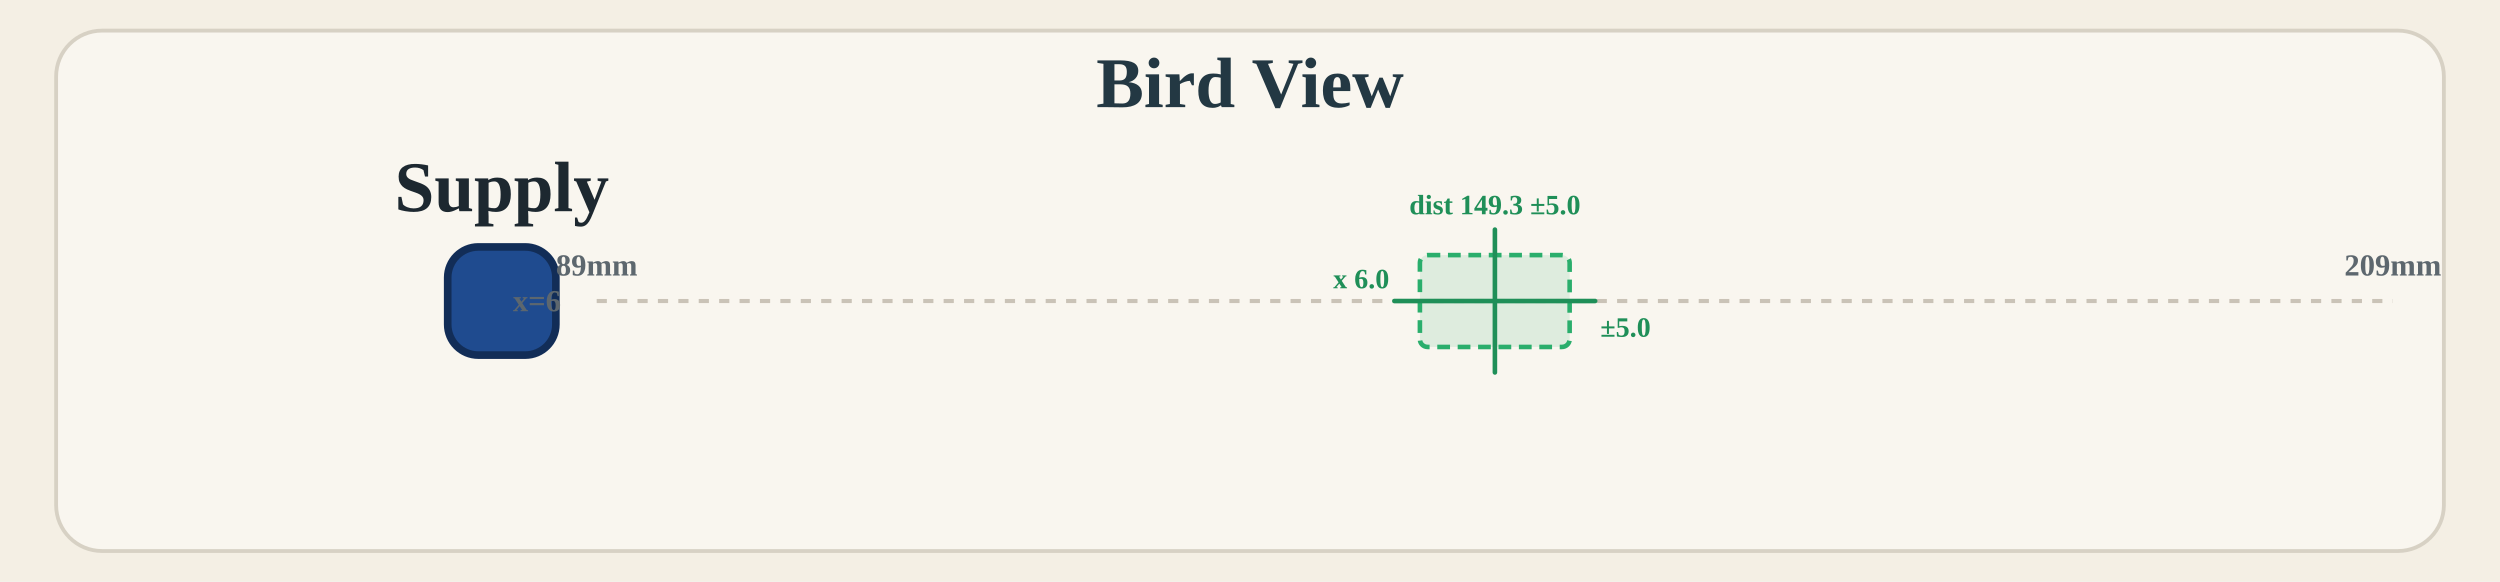
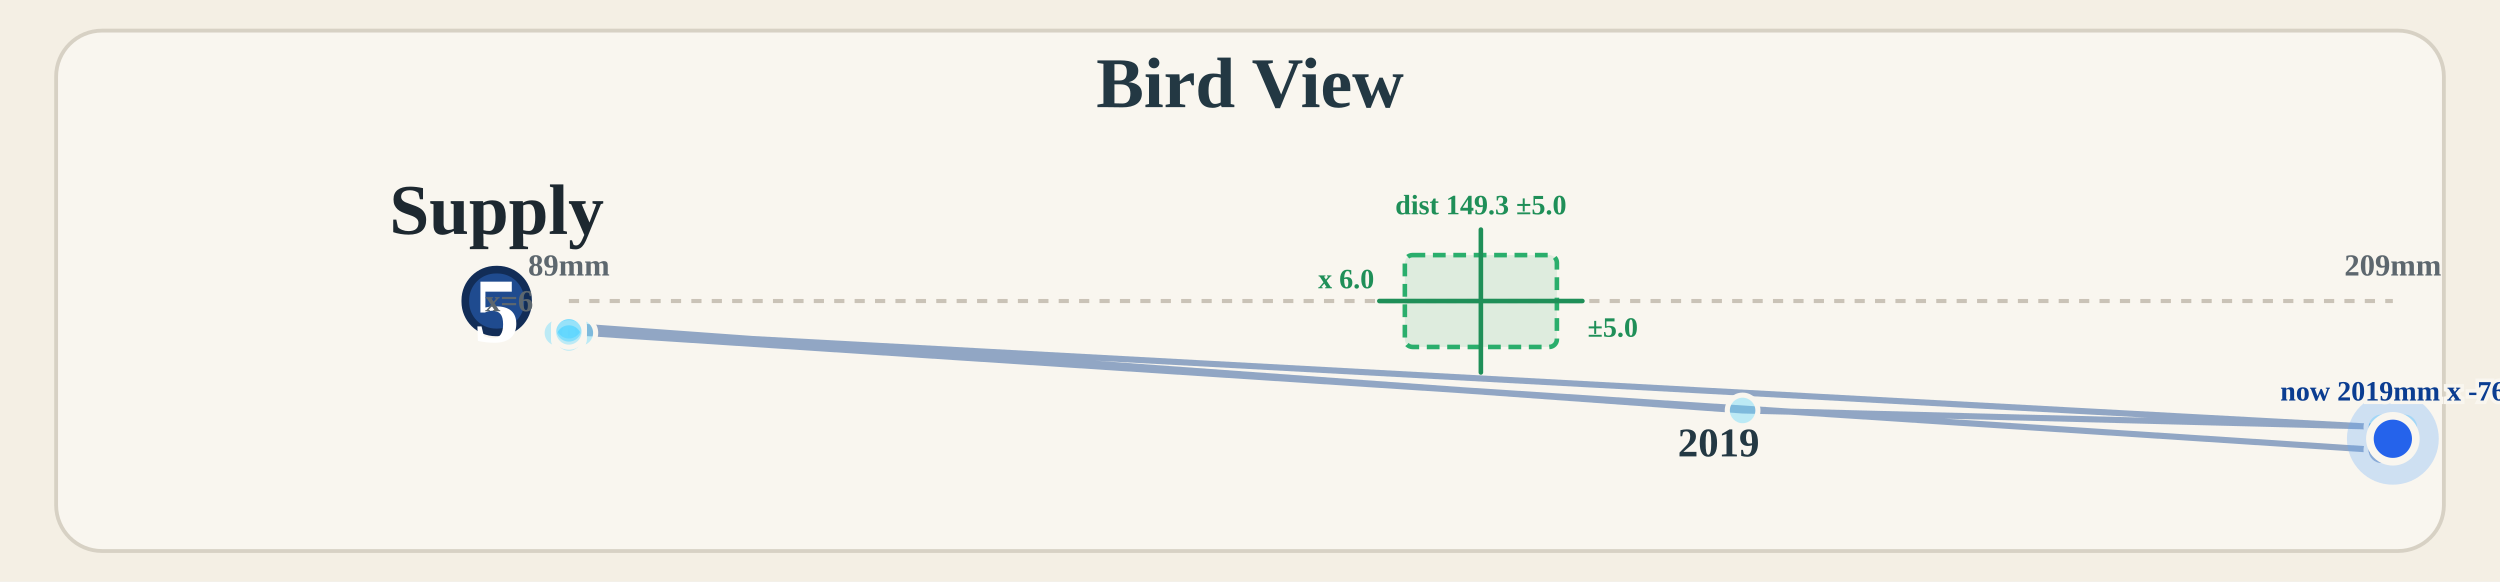
<svg xmlns="http://www.w3.org/2000/svg" width="980" height="228" viewBox="0 0 980 228">
  <rect width="100%" height="100%" fill="#f4efe4" />
  <rect x="22" y="12" width="936" height="204" rx="18" fill="#f9f6ef" stroke="#d7d1c4" stroke-width="1.5" />
  <text x="490.0" y="42.0" text-anchor="middle" font-size="28" font-weight="900" fill="#233843">Bird View</text>
-   <rect x="175.5" y="96.8" width="42.4" height="42.4" fill="#1f4b8f" stroke="#122d57" stroke-width="3" rx="12.0" />
-   <text x="196.7" y="82.8" text-anchor="middle" font-size="28" font-weight="600" fill="#1d2830">Supply</text>
-   <line x1="233.9" y1="118.0" x2="938.0" y2="118.0" stroke="#b7aea0" stroke-width="1.6" stroke-dasharray="4 4" opacity="0.7" />
-   <text x="233.9" y="108.0" text-anchor="middle" font-size="12" font-weight="600" fill="#5d676e">89mm</text>
+   <rect x="182.4" y="105.7" width="24.6" height="24.6" fill="#1f4b8f" stroke="#122d57" stroke-width="3" rx="12.0" />
+   <text x="194.7" y="91.7" text-anchor="middle" font-size="28" font-weight="600" fill="#1d2830">Supply</text>
+   <text x="194.7" y="134.0" text-anchor="middle" font-size="36.0" font-weight="700" fill="#ffffff">5</text>
+   <line x1="223.0" y1="118.0" x2="938.0" y2="118.0" stroke="#b7aea0" stroke-width="1.6" stroke-dasharray="4 4" opacity="0.7" />
+   <text x="223.0" y="108.0" text-anchor="middle" font-size="12" font-weight="600" fill="#5d676e">89mm</text>
  <text x="938.0" y="108.0" text-anchor="middle" font-size="12" font-weight="600" fill="#5d676e">209mm</text>
-   <text x="219.9" y="122.0" text-anchor="end" font-size="12" font-weight="700" fill="#5d676e">x=6</text>
-   <rect x="556.6" y="100.0" width="58.7" height="36.0" fill="#2aae6c" fill-opacity="0.13" stroke="#2aae6c" stroke-width="1.8" stroke-dasharray="5 3" rx="3" />
-   <line x1="586.0" y1="90.0" x2="586.0" y2="146.0" stroke="#1f8f58" stroke-width="1.8" stroke-linecap="round" />
-   <line x1="546.6" y1="118.0" x2="625.3" y2="118.0" stroke="#1f8f58" stroke-width="1.8" stroke-linecap="round" />
-   <text x="586.0" y="84.0" text-anchor="middle" font-size="11" font-weight="800" fill="#1f8f58">dist 149.3 ±5.0</text>
-   <text x="544.6" y="113.0" text-anchor="end" font-size="11" font-weight="800" fill="#1f8f58">x 6.0</text>
-   <text x="627.3" y="132.0" text-anchor="start" font-size="11" font-weight="700" fill="#1f8f58">±5.0</text>
+   <text x="209.0" y="122.0" text-anchor="end" font-size="12" font-weight="700" fill="#5d676e">x=6</text>
+   <rect x="550.7" y="100.0" width="59.6" height="36.0" fill="#2aae6c" fill-opacity="0.13" stroke="#2aae6c" stroke-width="1.8" stroke-dasharray="5 3" rx="3" />
+   <line x1="580.5" y1="90.0" x2="580.5" y2="146.0" stroke="#1f8f58" stroke-width="1.8" stroke-linecap="round" />
+   <line x1="540.7" y1="118.0" x2="620.3" y2="118.0" stroke="#1f8f58" stroke-width="1.8" stroke-linecap="round" />
+   <text x="580.5" y="84.0" text-anchor="middle" font-size="11" font-weight="800" fill="#1f8f58">dist 149.3 ±5.0</text>
+   <text x="538.7" y="113.0" text-anchor="end" font-size="11" font-weight="800" fill="#1f8f58">x 6.0</text>
+   <text x="622.3" y="132.0" text-anchor="start" font-size="11" font-weight="700" fill="#1f8f58">±5.0</text>
+   <polyline class="step-history-path" points="223.0,129.6 223.0,130.3 223.0,128.7 223.0,128.2 223.0,129.2 218.5,130.5 227.5,130.5 223.0,132.7 223.0,131.1 223.0,129.0 933.5,167.5 942.5,167.5 683.1,160.9 223.0,127.7 223.0,132.5 223.0,128.9 223.0,130.1 933.5,176.5" fill="none" stroke="#7a95bb" stroke-width="2.4" stroke-linecap="round" stroke-linejoin="round" opacity="0.82" />
+   <circle class="step-history-dot" data-trend="unknown" data-entry="{&quot;view&quot;: &quot;bird&quot;, &quot;idx&quot;: 0, &quot;dist&quot;: 78.3, &quot;x&quot;: 2.8, &quot;y&quot;: -0.1, &quot;act&quot;: null, &quot;score&quot;: null, &quot;note&quot;: null, &quot;trend&quot;: &quot;unknown&quot;}" cx="223.0" cy="129.6" r="6.0" fill="#63d7ff" fill-opacity="0.4" stroke="#f9f6ef" stroke-width="2" style="cursor:pointer" />
+   <circle class="step-history-dot" data-trend="closer" data-entry="{&quot;view&quot;: &quot;bird&quot;, &quot;idx&quot;: 1, &quot;dist&quot;: 74.8, &quot;x&quot;: 2.61, &quot;y&quot;: -0.09, &quot;act&quot;: null, &quot;score&quot;: null, &quot;note&quot;: null, &quot;trend&quot;: &quot;closer&quot;}" cx="223.0" cy="130.3" r="6.0" fill="#63d7ff" fill-opacity="0.4" stroke="#f9f6ef" stroke-width="2" style="cursor:pointer" />
+   <circle class="step-history-dot" data-trend="further" data-entry="{&quot;view&quot;: &quot;bird&quot;, &quot;idx&quot;: 2, &quot;dist&quot;: 81.7, &quot;x&quot;: 3.05, &quot;y&quot;: -0.12, &quot;act&quot;: null, &quot;score&quot;: null, &quot;note&quot;: null, &quot;trend&quot;: &quot;further&quot;}" cx="223.0" cy="128.7" r="6.0" fill="#63d7ff" fill-opacity="0.4" stroke="#f9f6ef" stroke-width="2" style="cursor:pointer" />
+   <circle class="step-history-dot" data-trend="neutral" data-entry="{&quot;view&quot;: &quot;bird&quot;, &quot;idx&quot;: 3, &quot;dist&quot;: 81.8, &quot;x&quot;: 3.19, &quot;y&quot;: -0.12, &quot;act&quot;: null, &quot;score&quot;: null, &quot;note&quot;: null, &quot;trend&quot;: &quot;neutral&quot;}" cx="223.0" cy="128.2" r="6.0" fill="#63d7ff" fill-opacity="0.4" stroke="#f9f6ef" stroke-width="2" style="cursor:pointer" />
+   <circle class="step-history-dot" data-trend="closer" data-entry="{&quot;view&quot;: &quot;bird&quot;, &quot;idx&quot;: 4, &quot;dist&quot;: 79.9, &quot;x&quot;: 2.92, &quot;y&quot;: -0.11, &quot;act&quot;: null, &quot;score&quot;: null, &quot;note&quot;: null, &quot;trend&quot;: &quot;closer&quot;}" cx="223.0" cy="129.2" r="6.0" fill="#63d7ff" fill-opacity="0.4" stroke="#f9f6ef" stroke-width="2" style="cursor:pointer" />
+   <circle class="step-history-dot" data-trend="closer" data-entry="{&quot;view&quot;: &quot;bird&quot;, &quot;idx&quot;: 5, &quot;dist&quot;: 77.3, &quot;x&quot;: 2.55, &quot;y&quot;: -0.1, &quot;act&quot;: null, &quot;score&quot;: null, &quot;note&quot;: null, &quot;trend&quot;: &quot;closer&quot;}" cx="218.5" cy="130.5" r="6.0" fill="#63d7ff" fill-opacity="0.4" stroke="#f9f6ef" stroke-width="2" style="cursor:pointer" />
+   <circle class="step-history-dot" data-trend="neutral" data-entry="{&quot;view&quot;: &quot;bird&quot;, &quot;idx&quot;: 6, &quot;dist&quot;: 77.6, &quot;x&quot;: 2.57, &quot;y&quot;: -0.1, &quot;act&quot;: null, &quot;score&quot;: null, &quot;note&quot;: null, &quot;trend&quot;: &quot;neutral&quot;}" cx="227.5" cy="130.5" r="6.0" fill="#63d7ff" fill-opacity="0.4" stroke="#f9f6ef" stroke-width="2" style="cursor:pointer" />
+   <circle class="step-history-dot" data-trend="closer" data-entry="{&quot;view&quot;: &quot;bird&quot;, &quot;idx&quot;: 7, &quot;dist&quot;: 63.9, &quot;x&quot;: 1.96, &quot;y&quot;: -0.06, &quot;act&quot;: null, &quot;score&quot;: null, &quot;note&quot;: null, &quot;trend&quot;: &quot;closer&quot;}" cx="223.0" cy="132.7" r="6.0" fill="#63d7ff" fill-opacity="0.4" stroke="#f9f6ef" stroke-width="2" style="cursor:pointer" />
+   <circle class="step-history-dot" data-trend="further" data-entry="{&quot;view&quot;: &quot;bird&quot;, &quot;idx&quot;: 8, &quot;dist&quot;: 71.6, &quot;x&quot;: 2.4, &quot;y&quot;: -0.08, &quot;act&quot;: null, &quot;score&quot;: null, &quot;note&quot;: null, &quot;trend&quot;: &quot;further&quot;}" cx="223.0" cy="131.1" r="6.0" fill="#63d7ff" fill-opacity="0.4" stroke="#f9f6ef" stroke-width="2" style="cursor:pointer" />
+   <circle class="step-history-dot" data-trend="further" data-entry="{&quot;view&quot;: &quot;bird&quot;, &quot;idx&quot;: 9, &quot;dist&quot;: 76.9, &quot;x&quot;: 2.96, &quot;y&quot;: -0.1, &quot;act&quot;: null, &quot;score&quot;: null, &quot;note&quot;: null, &quot;trend&quot;: &quot;further&quot;}" cx="223.0" cy="129.0" r="6.0" fill="#63d7ff" fill-opacity="0.4" stroke="#f9f6ef" stroke-width="2" style="cursor:pointer" />
+   <circle class="step-history-dot" data-trend="further" data-entry="{&quot;view&quot;: &quot;bird&quot;, &quot;idx&quot;: 10, &quot;dist&quot;: 971.3, &quot;x&quot;: -146.36, &quot;y&quot;: -3.32, &quot;act&quot;: null, &quot;score&quot;: null, &quot;note&quot;: null, &quot;trend&quot;: &quot;further&quot;}" cx="933.5" cy="167.5" r="6.0" fill="#63d7ff" fill-opacity="0.4" stroke="#f9f6ef" stroke-width="2" style="cursor:pointer" />
+   <circle class="step-history-dot" data-trend="closer" data-entry="{&quot;view&quot;: &quot;bird&quot;, &quot;idx&quot;: 11, &quot;dist&quot;: 256.1, &quot;x&quot;: -14.73, &quot;y&quot;: -1.11, &quot;act&quot;: null, &quot;score&quot;: null, &quot;note&quot;: null, &quot;trend&quot;: &quot;closer&quot;}" cx="942.5" cy="167.5" r="6.0" fill="#63d7ff" fill-opacity="0.4" stroke="#f9f6ef" stroke-width="2" style="cursor:pointer" />
+   <circle class="step-history-dot" data-trend="closer" data-entry="{&quot;view&quot;: &quot;bird&quot;, &quot;idx&quot;: 12, &quot;dist&quot;: 166.5, &quot;x&quot;: -5.88, &quot;y&quot;: -1.09, &quot;act&quot;: null, &quot;score&quot;: null, &quot;note&quot;: null, &quot;trend&quot;: &quot;closer&quot;}" cx="683.1" cy="160.9" r="6.0" fill="#63d7ff" fill-opacity="0.4" stroke="#f9f6ef" stroke-width="2" style="cursor:pointer" />
+   <circle class="step-history-dot" data-trend="closer" data-entry="{&quot;view&quot;: &quot;bird&quot;, &quot;idx&quot;: 13, &quot;dist&quot;: 57.1, &quot;x&quot;: 3.33, &quot;y&quot;: 0.07, &quot;act&quot;: null, &quot;score&quot;: null, &quot;note&quot;: null, &quot;trend&quot;: &quot;closer&quot;}" cx="223.0" cy="127.7" r="6.0" fill="#63d7ff" fill-opacity="0.4" stroke="#f9f6ef" stroke-width="2" style="cursor:pointer" />
+   <circle class="step-history-dot" data-trend="further" data-entry="{&quot;view&quot;: &quot;bird&quot;, &quot;idx&quot;: 14, &quot;dist&quot;: 80.6, &quot;x&quot;: 1.99, &quot;y&quot;: -0.11, &quot;act&quot;: null, &quot;score&quot;: null, &quot;note&quot;: null, &quot;trend&quot;: &quot;further&quot;}" cx="223.0" cy="132.5" r="6.0" fill="#63d7ff" fill-opacity="0.4" stroke="#f9f6ef" stroke-width="2" style="cursor:pointer" />
+   <circle class="step-history-dot" data-trend="further" data-entry="{&quot;view&quot;: &quot;bird&quot;, &quot;idx&quot;: 15, &quot;dist&quot;: 83.1, &quot;x&quot;: 2.99, &quot;y&quot;: -0.13, &quot;act&quot;: null, &quot;score&quot;: null, &quot;note&quot;: null, &quot;trend&quot;: &quot;further&quot;}" cx="223.0" cy="128.9" r="6.0" fill="#63d7ff" fill-opacity="0.4" stroke="#f9f6ef" stroke-width="2" style="cursor:pointer" />
+   <circle class="step-history-dot" data-trend="closer" data-entry="{&quot;view&quot;: &quot;bird&quot;, &quot;idx&quot;: 16, &quot;dist&quot;: 74.9, &quot;x&quot;: 2.66, &quot;y&quot;: -0.06, &quot;act&quot;: null, &quot;score&quot;: null, &quot;note&quot;: null, &quot;trend&quot;: &quot;closer&quot;}" cx="223.0" cy="130.1" r="6.0" fill="#63d7ff" fill-opacity="0.4" stroke="#f9f6ef" stroke-width="2" style="cursor:pointer" />
+   <circle class="step-history-dot" data-trend="further" data-entry="{&quot;view&quot;: &quot;bird&quot;, &quot;idx&quot;: 17, &quot;dist&quot;: 2018.7, &quot;x&quot;: -76.08, &quot;y&quot;: -7.55, &quot;act&quot;: null, &quot;score&quot;: null, &quot;note&quot;: null, &quot;trend&quot;: &quot;further&quot;}" cx="933.5" cy="176.5" r="6.0" fill="#0b3d91" fill-opacity="0.4" stroke="#f9f6ef" stroke-width="2" style="cursor:pointer" />
+   <g class="current-position" data-view="bird">
+     <circle class="current-position-halo" data-view="bird" cx="938.0" cy="172.0" r="18.0" fill="#60a5fa" fill-opacity="0.28" />
+     <circle class="current-position-dot" data-view="bird" data-entry="{&quot;view&quot;: &quot;bird&quot;, &quot;idx&quot;: &quot;current&quot;, &quot;dist&quot;: 2018.7, &quot;x&quot;: -76.08, &quot;y&quot;: -7.55}" cx="938.0" cy="172.0" r="9.0" fill="#2563eb" stroke="#f9f6ef" stroke-width="3.0" />
+     <text class="current-position-label" data-view="bird" x="938.0" y="157.0" text-anchor="middle" font-size="11" font-weight="900" fill="#0b3d91" stroke="#f9f6ef" stroke-width="2.8" paint-order="stroke">now 2019mm x -76</text>
+   </g>
+   <text x="673.7" y="178.9" text-anchor="middle" font-size="16" font-weight="600" fill="#233843" stroke="#f9f6ef" stroke-width="2" paint-order="stroke">2019</text>
</svg>
